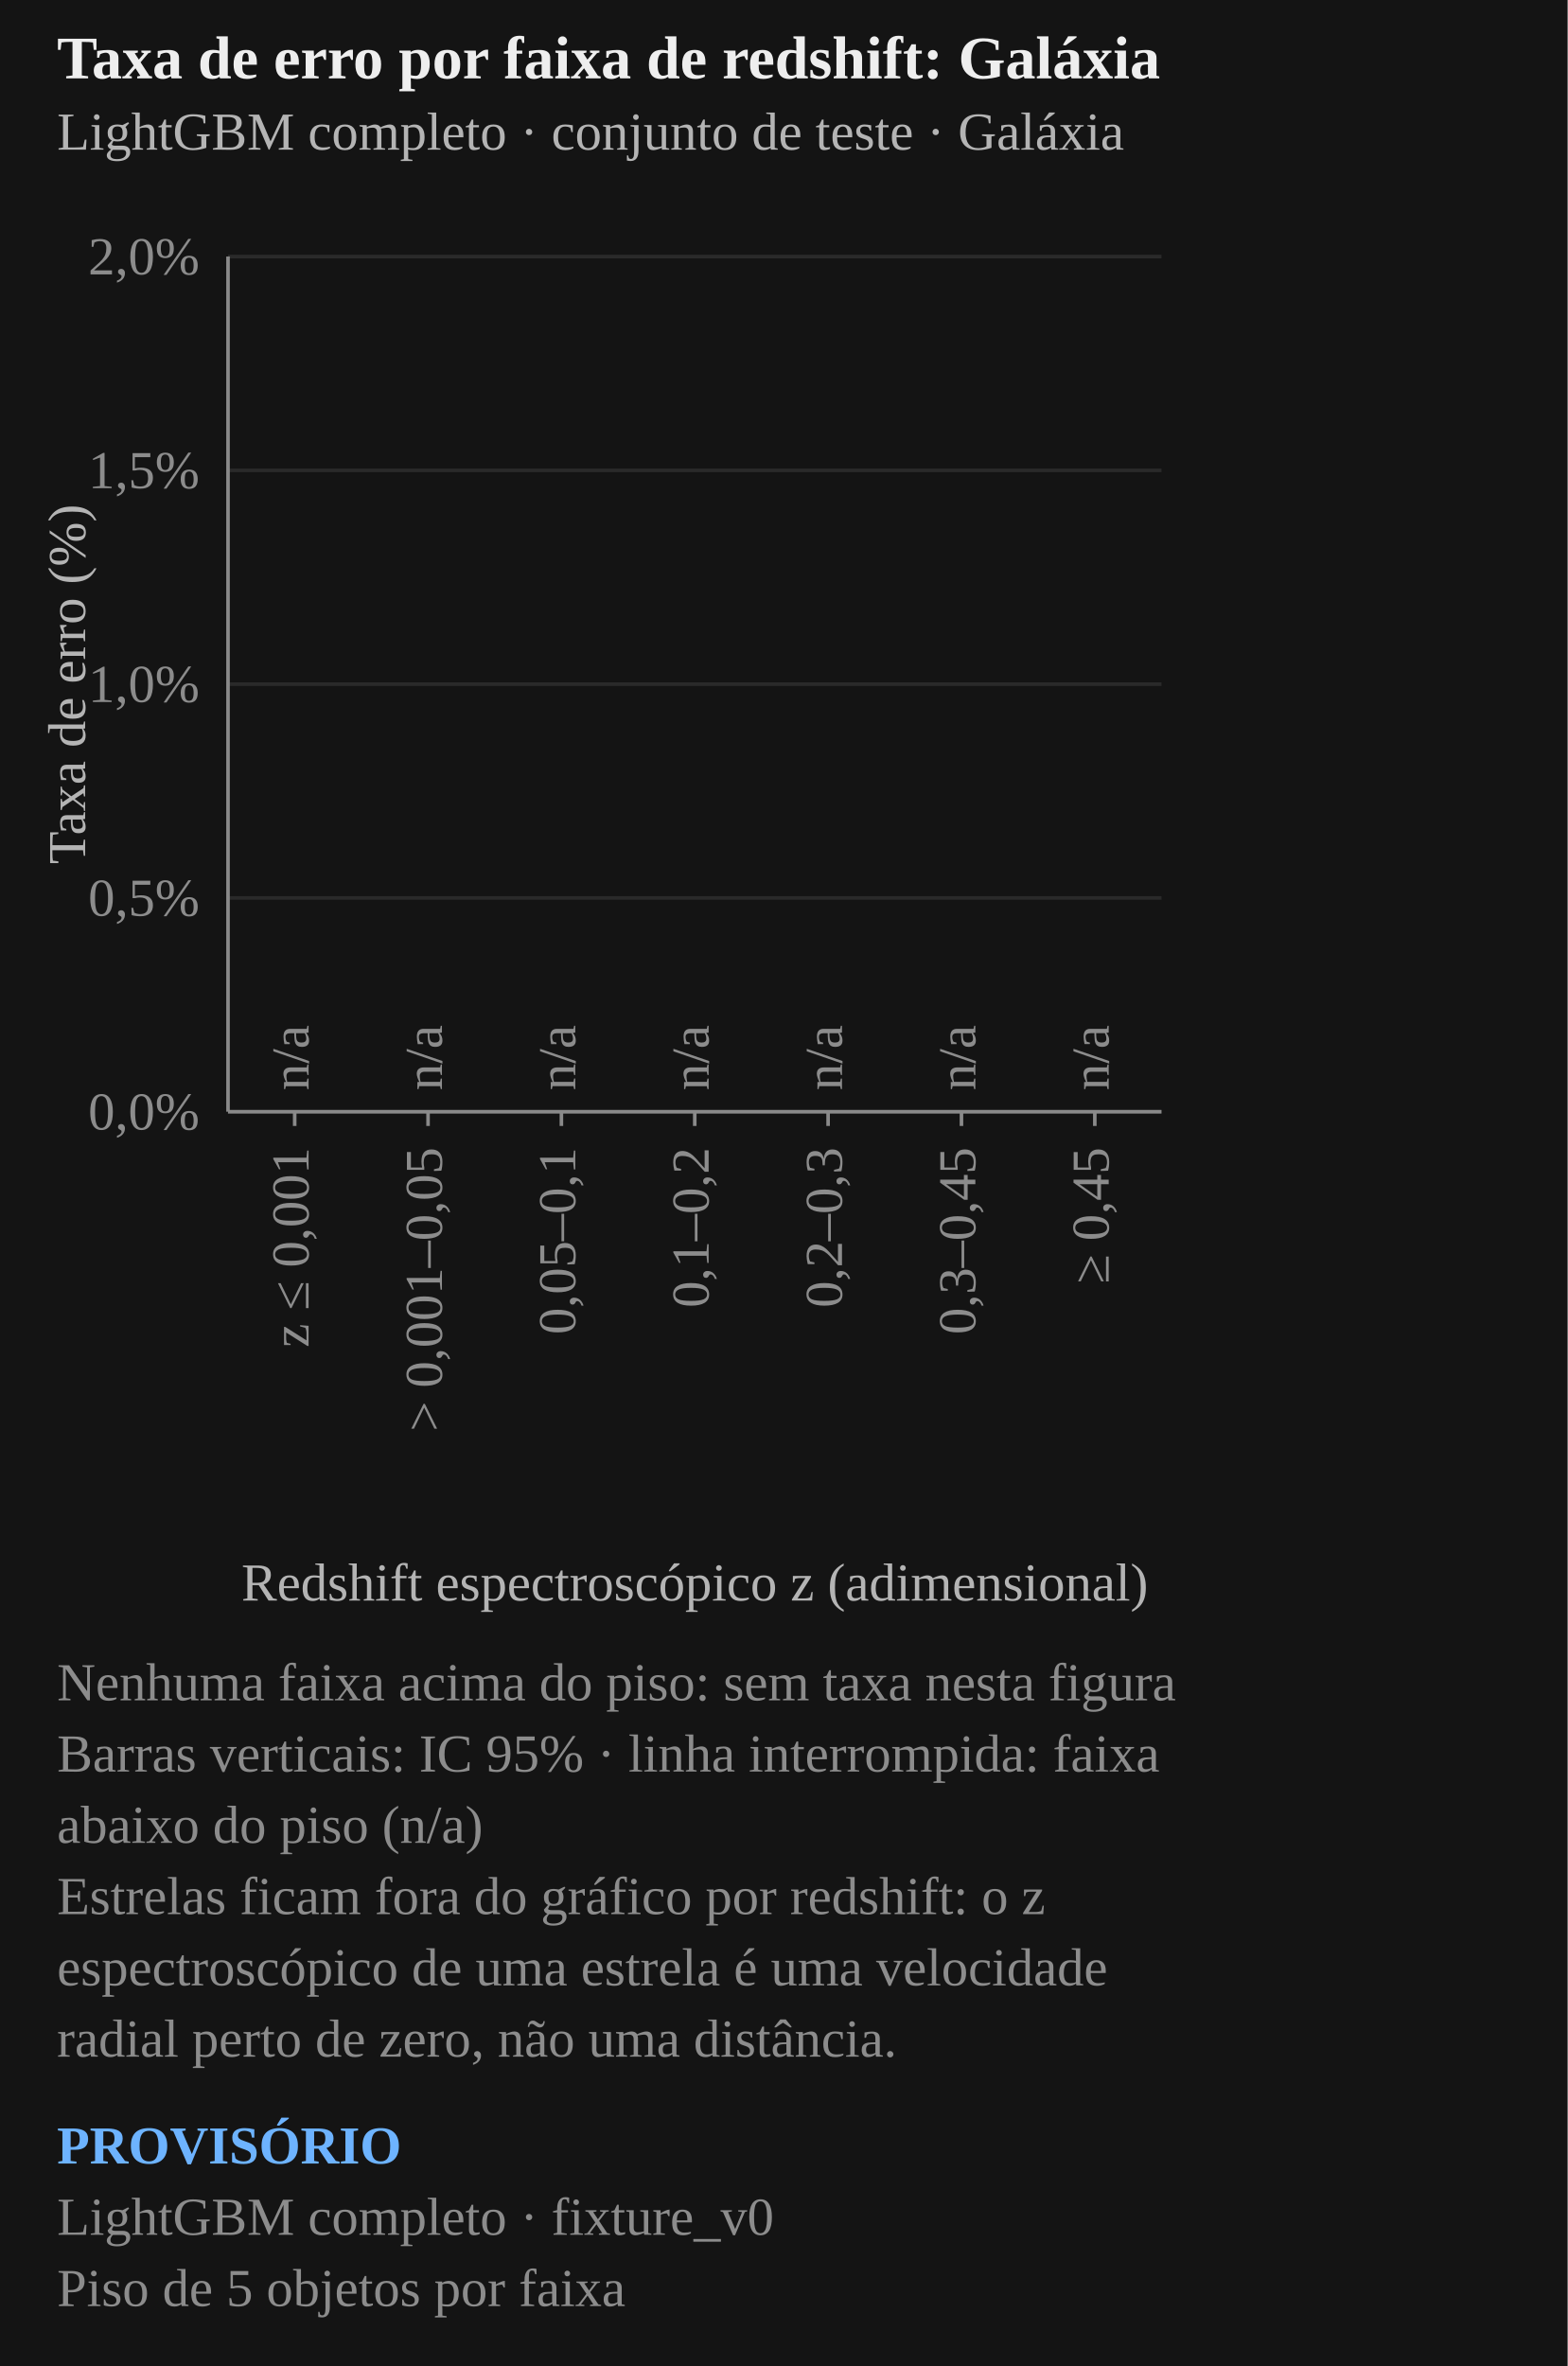
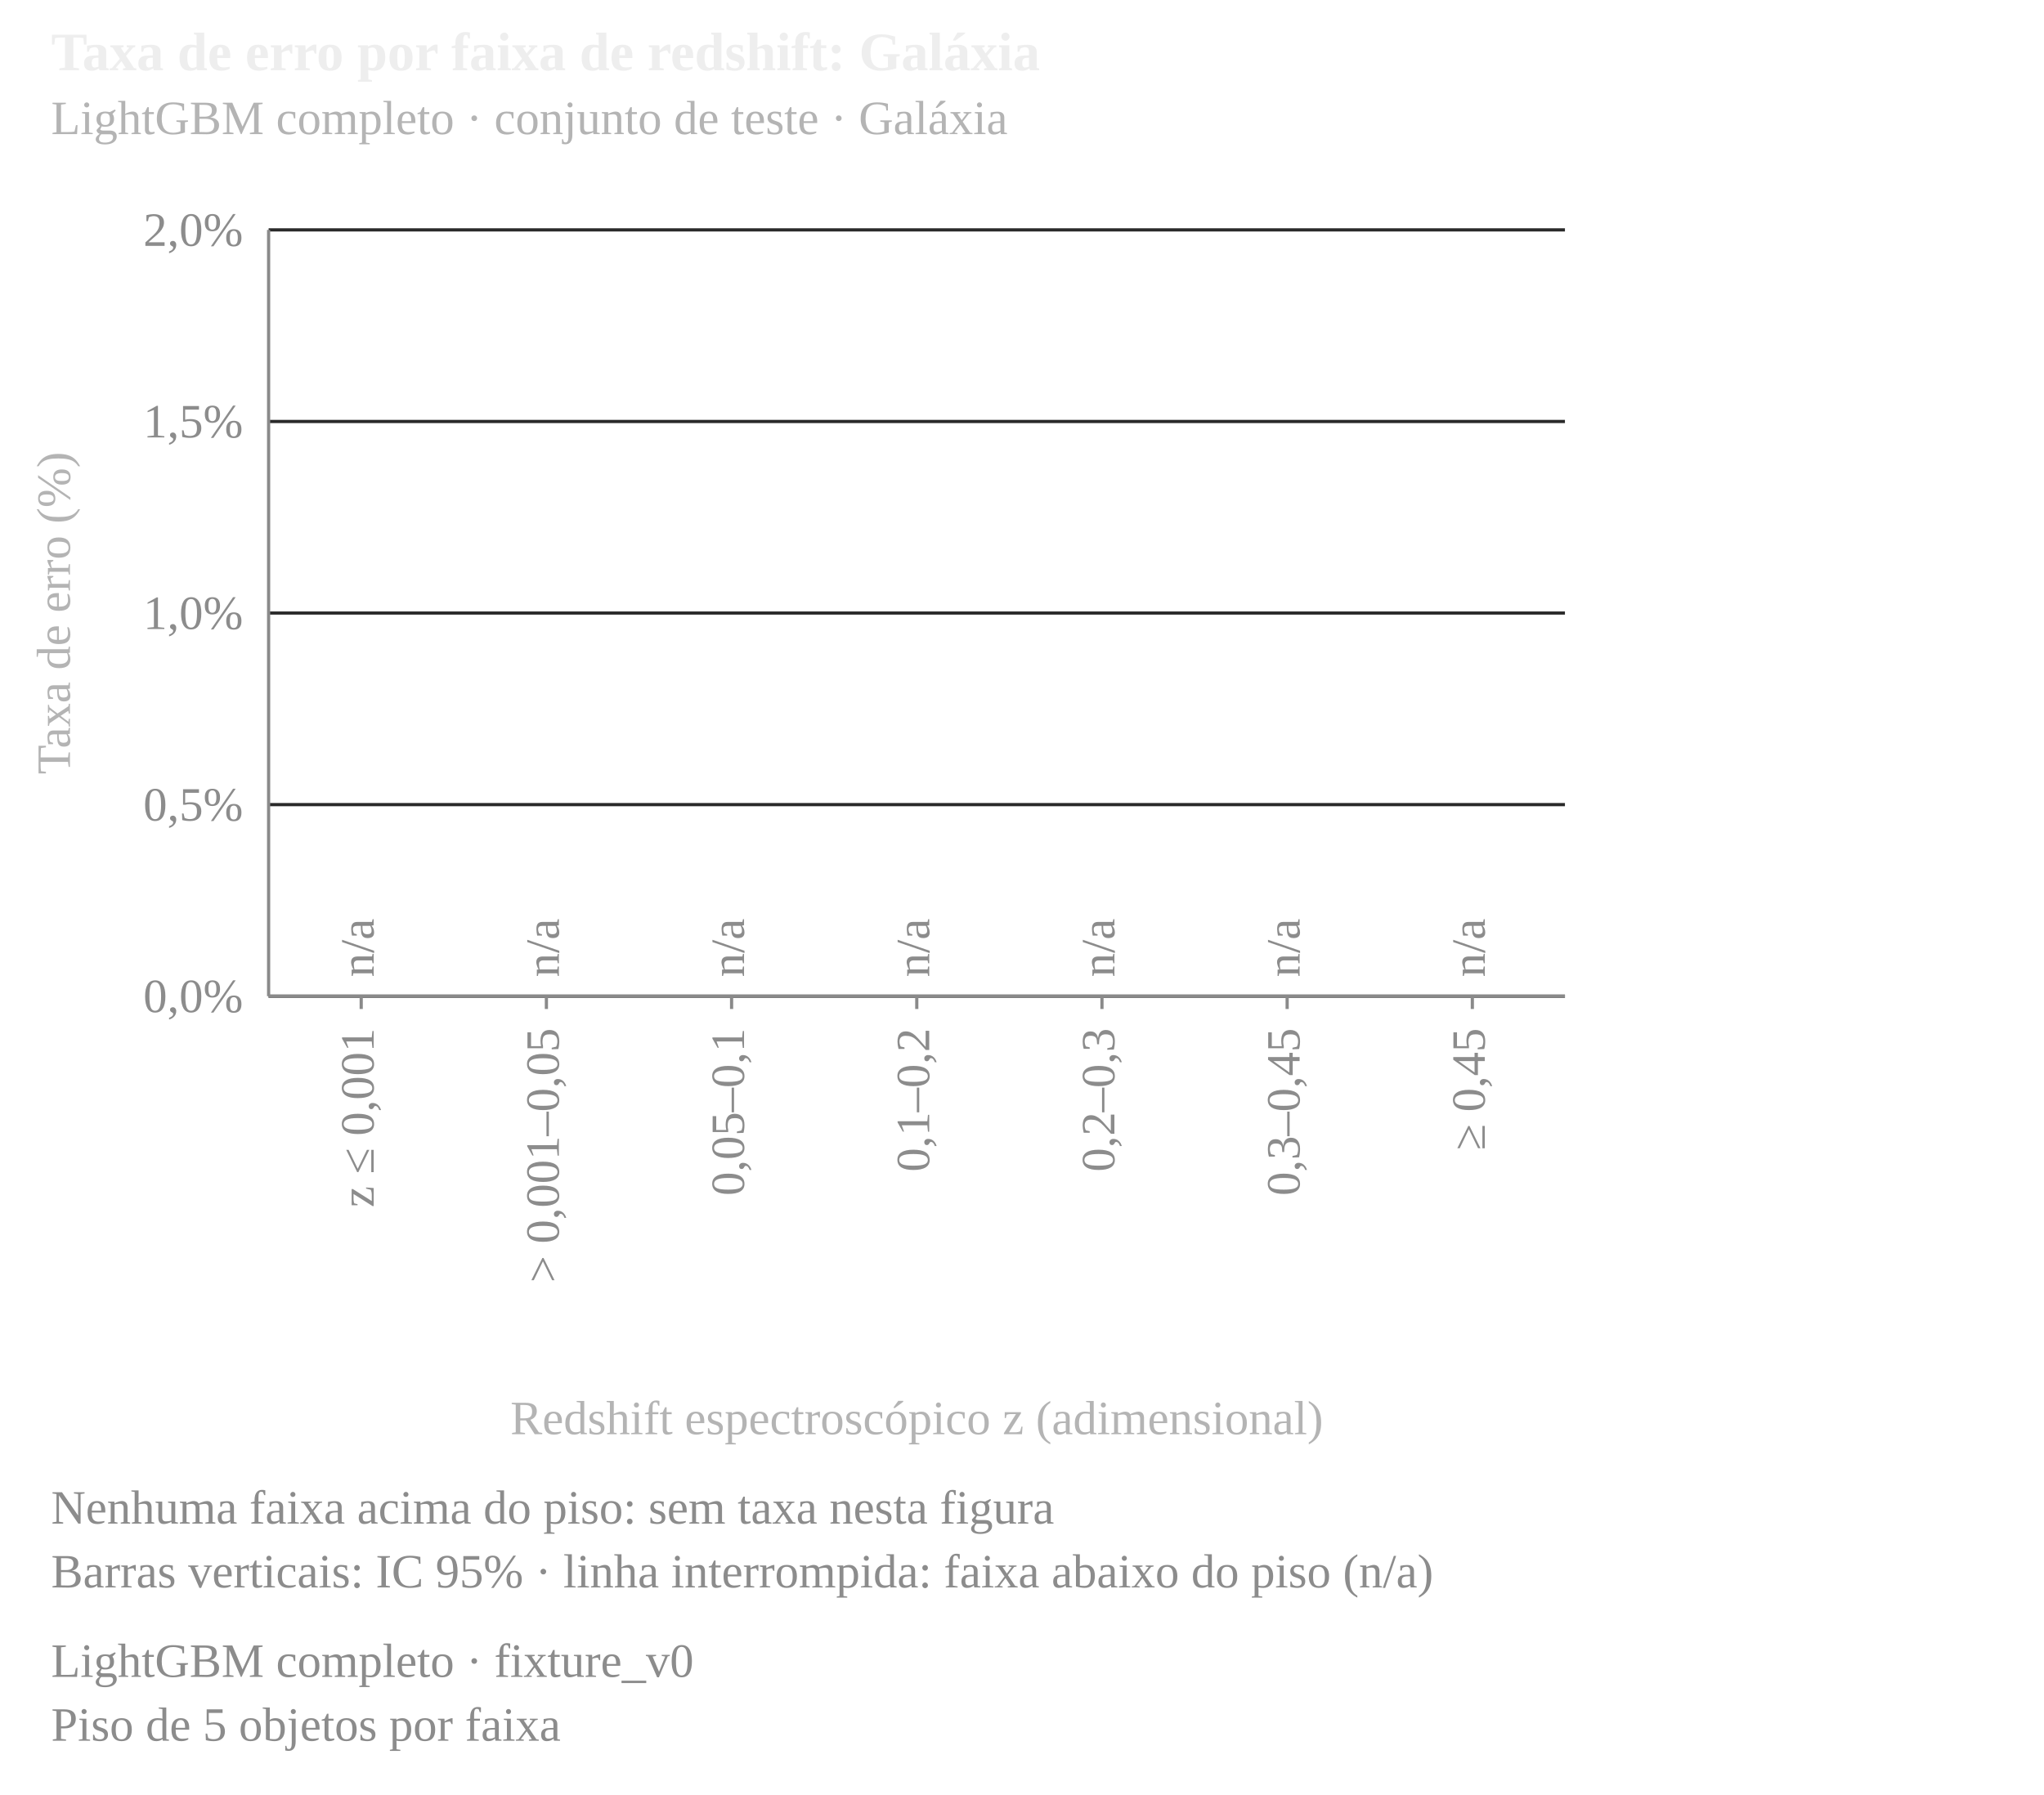
- <svg xmlns="http://www.w3.org/2000/svg" width="440" height="664" viewBox="0 0 440 664" role="img" aria-labelledby="taxa-por-z-galaxy-title" aria-describedby="taxa-por-z-galaxy-desc" stroke-linejoin="round" stroke-linecap="butt" style="max-width:100%;height:auto">
+ <svg xmlns="http://www.w3.org/2000/svg" width="640" height="562" viewBox="0 0 640 562" role="img" aria-labelledby="taxa-por-z-galaxy-title" aria-describedby="taxa-por-z-galaxy-desc" stroke-linejoin="round" stroke-linecap="butt" style="width:100%;min-width:640px;max-width:800px;height:auto">
  <g id="taxa-por-z-galaxy-figure_1">
    <g id="taxa-por-z-galaxy-patch_1">
-       <path d="M 0 664  L 440 664  L 440 0  L 0 0  z " style="fill: #141414" />
+       <path d="M 0 562  L 640 562  L 640 0  L 0 0  L 0 562  z " style="fill: none" />
    </g>
    <g id="taxa-por-z-galaxy-axes_1">
      <g id="taxa-por-z-galaxy-line2d_1">
-         <path d="M 64 312  L 326 312  " style="fill: none; stroke: #2a2a2a" />
+         <path d="M 84.107 312  L 490 312  " style="fill: none; stroke: #2a2a2a" />
      </g>
      <g id="taxa-por-z-galaxy-line2d_2">
-         <path d="M 64 252  L 326 252  " style="fill: none; stroke: #2a2a2a" />
+         <path d="M 84.107 252  L 490 252  " style="fill: none; stroke: #2a2a2a" />
      </g>
      <g id="taxa-por-z-galaxy-line2d_3">
-         <path d="M 64 192  L 326 192  " style="fill: none; stroke: #2a2a2a" />
+         <path d="M 84.107 192  L 490 192  " style="fill: none; stroke: #2a2a2a" />
      </g>
      <g id="taxa-por-z-galaxy-line2d_4">
-         <path d="M 64 132  L 326 132  " style="fill: none; stroke: #2a2a2a" />
+         <path d="M 84.107 132  L 490 132  " style="fill: none; stroke: #2a2a2a" />
      </g>
      <g id="taxa-por-z-galaxy-line2d_5">
-         <path d="M 64 72  L 326 72  " style="fill: none; stroke: #2a2a2a" />
+         <path d="M 84.107 72  L 490 72  " style="fill: none; stroke: #2a2a2a" />
      </g>
      <g id="taxa-por-z-galaxy-line2d_6">
-         <path d="M 64 312  L 326 312  " style="fill: none; stroke: #8a8a8a" />
+         <path d="M 84.107 312  L 490 312  " style="fill: none; stroke: #8a8a8a" />
      </g>
      <g id="taxa-por-z-galaxy-line2d_7">
-         <path d="M 64 72  L 64 312  " style="fill: none; stroke: #8a8a8a" />
+         <path d="M 84.107 72  L 84.107 312  " style="fill: none; stroke: #8a8a8a" />
      </g>
      <g id="taxa-por-z-galaxy-line2d_8">
-         <path d="M 82.714 312  L 82.714 316  " style="fill: none; stroke: #8a8a8a" />
+         <path d="M 113.099 312  L 113.099 316  " style="fill: none; stroke: #8a8a8a" />
      </g>
      <g id="taxa-por-z-galaxy-line2d_9">
-         <path d="M 120.143 312  L 120.143 316  " style="fill: none; stroke: #8a8a8a" />
+         <path d="M 171.084 312  L 171.084 316  " style="fill: none; stroke: #8a8a8a" />
      </g>
      <g id="taxa-por-z-galaxy-line2d_10">
-         <path d="M 157.571 312  L 157.571 316  " style="fill: none; stroke: #8a8a8a" />
+         <path d="M 229.069 312  L 229.069 316  " style="fill: none; stroke: #8a8a8a" />
      </g>
      <g id="taxa-por-z-galaxy-line2d_11">
-         <path d="M 195 312  L 195 316  " style="fill: none; stroke: #8a8a8a" />
+         <path d="M 287.054 312  L 287.054 316  " style="fill: none; stroke: #8a8a8a" />
      </g>
      <g id="taxa-por-z-galaxy-line2d_12">
-         <path d="M 232.429 312  L 232.429 316  " style="fill: none; stroke: #8a8a8a" />
+         <path d="M 345.038 312  L 345.038 316  " style="fill: none; stroke: #8a8a8a" />
      </g>
      <g id="taxa-por-z-galaxy-line2d_13">
-         <path d="M 269.857 312  L 269.857 316  " style="fill: none; stroke: #8a8a8a" />
+         <path d="M 403.023 312  L 403.023 316  " style="fill: none; stroke: #8a8a8a" />
      </g>
      <g id="taxa-por-z-galaxy-line2d_14">
-         <path d="M 307.286 312  L 307.286 316  " style="fill: none; stroke: #8a8a8a" />
+         <path d="M 461.008 312  L 461.008 316  " style="fill: none; stroke: #8a8a8a" />
      </g>
      <g id="taxa-por-z-galaxy-text_1">
        <text style="font-weight: 600; font-size: 17px; font-family: var(--font-sans, 'Inter', 'DejaVu Sans', sans-serif); text-anchor: start; fill: #eeeeee" x="16" y="22" transform="rotate(-0 16 22)">Taxa de erro por faixa de redshift: Galáxia</text>
      </g>
      <g id="taxa-por-z-galaxy-text_2">
        <text style="font-size: 15px; font-family: var(--font-sans, 'Inter', 'DejaVu Sans', sans-serif); text-anchor: start; fill: #b4b4b4" x="16" y="42" transform="rotate(-0 16 42)">LightGBM completo · conjunto de teste · Galáxia</text>
      </g>
      <g id="taxa-por-z-galaxy-text_3">
-         <text style="font-size: 15px; font-family: var(--font-sans, 'Inter', 'DejaVu Sans', sans-serif); text-anchor: end; fill: #8c8c8c" x="56" y="317" transform="rotate(-0 56 317)">0,0%</text>
+         <text style="font-size: 15px; font-family: var(--font-sans, 'Inter', 'DejaVu Sans', sans-serif); text-anchor: end; fill: #8c8c8c" x="76.107" y="317" transform="rotate(-0 76.10703 317)">0,0%</text>
      </g>
      <g id="taxa-por-z-galaxy-text_4">
-         <text style="font-size: 15px; font-family: var(--font-sans, 'Inter', 'DejaVu Sans', sans-serif); text-anchor: end; fill: #8c8c8c" x="56" y="257" transform="rotate(-0 56 257)">0,5%</text>
+         <text style="font-size: 15px; font-family: var(--font-sans, 'Inter', 'DejaVu Sans', sans-serif); text-anchor: end; fill: #8c8c8c" x="76.107" y="257" transform="rotate(-0 76.10703 257)">0,5%</text>
      </g>
      <g id="taxa-por-z-galaxy-text_5">
-         <text style="font-size: 15px; font-family: var(--font-sans, 'Inter', 'DejaVu Sans', sans-serif); text-anchor: end; fill: #8c8c8c" x="56" y="197" transform="rotate(-0 56 197)">1,0%</text>
+         <text style="font-size: 15px; font-family: var(--font-sans, 'Inter', 'DejaVu Sans', sans-serif); text-anchor: end; fill: #8c8c8c" x="76.107" y="197" transform="rotate(-0 76.10703 197)">1,0%</text>
      </g>
      <g id="taxa-por-z-galaxy-text_6">
-         <text style="font-size: 15px; font-family: var(--font-sans, 'Inter', 'DejaVu Sans', sans-serif); text-anchor: end; fill: #8c8c8c" x="56" y="137" transform="rotate(-0 56 137)">1,5%</text>
+         <text style="font-size: 15px; font-family: var(--font-sans, 'Inter', 'DejaVu Sans', sans-serif); text-anchor: end; fill: #8c8c8c" x="76.107" y="137" transform="rotate(-0 76.10703 137)">1,5%</text>
      </g>
      <g id="taxa-por-z-galaxy-text_7">
-         <text style="font-size: 15px; font-family: var(--font-sans, 'Inter', 'DejaVu Sans', sans-serif); text-anchor: end; fill: #8c8c8c" x="56" y="77" transform="rotate(-0 56 77)">2,0%</text>
+         <text style="font-size: 15px; font-family: var(--font-sans, 'Inter', 'DejaVu Sans', sans-serif); text-anchor: end; fill: #8c8c8c" x="76.107" y="77" transform="rotate(-0 76.10703 77)">2,0%</text>
      </g>
      <g id="taxa-por-z-galaxy-text_8">
-         <text style="font-size: 15px; font-family: var(--font-sans, 'Inter', 'DejaVu Sans', sans-serif); text-anchor: end; fill: #8c8c8c" x="86.611" y="322" transform="rotate(-90 86.61077 322)">z ≤ 0,001</text>
+         <text style="font-size: 15px; font-family: var(--font-sans, 'Inter', 'DejaVu Sans', sans-serif); text-anchor: end; fill: #8c8c8c" x="116.996" y="322" transform="rotate(-90 116.9959 322)">z ≤ 0,001</text>
      </g>
      <g id="taxa-por-z-galaxy-text_9">
-         <text style="font-size: 15px; font-family: var(--font-sans, 'Inter', 'DejaVu Sans', sans-serif); text-anchor: start; fill: #8c8c8c" x="86.611" y="306" transform="rotate(-90 86.61077 306)">n/a</text>
+         <text style="font-size: 15px; font-family: var(--font-sans, 'Inter', 'DejaVu Sans', sans-serif); text-anchor: start; fill: #8c8c8c" x="116.996" y="306" transform="rotate(-90 116.9959 306)">n/a</text>
      </g>
      <g id="taxa-por-z-galaxy-text_10">
-         <text style="font-size: 15px; font-family: var(--font-sans, 'Inter', 'DejaVu Sans', sans-serif); text-anchor: end; fill: #8c8c8c" x="124.039" y="322" transform="rotate(-90 124.0393 322)">&gt; 0,001–0,05</text>
+         <text style="font-size: 15px; font-family: var(--font-sans, 'Inter', 'DejaVu Sans', sans-serif); text-anchor: end; fill: #8c8c8c" x="174.981" y="322" transform="rotate(-90 174.9806 322)">&gt; 0,001–0,05</text>
      </g>
      <g id="taxa-por-z-galaxy-text_11">
-         <text style="font-size: 15px; font-family: var(--font-sans, 'Inter', 'DejaVu Sans', sans-serif); text-anchor: start; fill: #8c8c8c" x="124.039" y="306" transform="rotate(-90 124.0393 306)">n/a</text>
+         <text style="font-size: 15px; font-family: var(--font-sans, 'Inter', 'DejaVu Sans', sans-serif); text-anchor: start; fill: #8c8c8c" x="174.981" y="306" transform="rotate(-90 174.9806 306)">n/a</text>
      </g>
      <g id="taxa-por-z-galaxy-text_12">
-         <text style="font-size: 15px; font-family: var(--font-sans, 'Inter', 'DejaVu Sans', sans-serif); text-anchor: end; fill: #8c8c8c" x="161.468" y="322" transform="rotate(-90 161.4679 322)">0,05–0,1</text>
+         <text style="font-size: 15px; font-family: var(--font-sans, 'Inter', 'DejaVu Sans', sans-serif); text-anchor: end; fill: #8c8c8c" x="232.965" y="322" transform="rotate(-90 232.9653 322)">0,05–0,1</text>
      </g>
      <g id="taxa-por-z-galaxy-text_13">
-         <text style="font-size: 15px; font-family: var(--font-sans, 'Inter', 'DejaVu Sans', sans-serif); text-anchor: start; fill: #8c8c8c" x="161.468" y="306" transform="rotate(-90 161.4679 306)">n/a</text>
+         <text style="font-size: 15px; font-family: var(--font-sans, 'Inter', 'DejaVu Sans', sans-serif); text-anchor: start; fill: #8c8c8c" x="232.965" y="306" transform="rotate(-90 232.9653 306)">n/a</text>
      </g>
      <g id="taxa-por-z-galaxy-text_14">
-         <text style="font-size: 15px; font-family: var(--font-sans, 'Inter', 'DejaVu Sans', sans-serif); text-anchor: end; fill: #8c8c8c" x="198.896" y="322" transform="rotate(-90 198.8965 322)">0,1–0,2</text>
+         <text style="font-size: 15px; font-family: var(--font-sans, 'Inter', 'DejaVu Sans', sans-serif); text-anchor: end; fill: #8c8c8c" x="290.95" y="322" transform="rotate(-90 290.95 322)">0,1–0,2</text>
      </g>
      <g id="taxa-por-z-galaxy-text_15">
-         <text style="font-size: 15px; font-family: var(--font-sans, 'Inter', 'DejaVu Sans', sans-serif); text-anchor: start; fill: #8c8c8c" x="198.896" y="306" transform="rotate(-90 198.8965 306)">n/a</text>
+         <text style="font-size: 15px; font-family: var(--font-sans, 'Inter', 'DejaVu Sans', sans-serif); text-anchor: start; fill: #8c8c8c" x="290.95" y="306" transform="rotate(-90 290.95 306)">n/a</text>
      </g>
      <g id="taxa-por-z-galaxy-text_16">
-         <text style="font-size: 15px; font-family: var(--font-sans, 'Inter', 'DejaVu Sans', sans-serif); text-anchor: end; fill: #8c8c8c" x="236.325" y="322" transform="rotate(-90 236.3251 322)">0,2–0,3</text>
+         <text style="font-size: 15px; font-family: var(--font-sans, 'Inter', 'DejaVu Sans', sans-serif); text-anchor: end; fill: #8c8c8c" x="348.935" y="322" transform="rotate(-90 348.9347 322)">0,2–0,3</text>
      </g>
      <g id="taxa-por-z-galaxy-text_17">
-         <text style="font-size: 15px; font-family: var(--font-sans, 'Inter', 'DejaVu Sans', sans-serif); text-anchor: start; fill: #8c8c8c" x="236.325" y="306" transform="rotate(-90 236.3251 306)">n/a</text>
+         <text style="font-size: 15px; font-family: var(--font-sans, 'Inter', 'DejaVu Sans', sans-serif); text-anchor: start; fill: #8c8c8c" x="348.935" y="306" transform="rotate(-90 348.9347 306)">n/a</text>
      </g>
      <g id="taxa-por-z-galaxy-text_18">
-         <text style="font-size: 15px; font-family: var(--font-sans, 'Inter', 'DejaVu Sans', sans-serif); text-anchor: end; fill: #8c8c8c" x="273.754" y="322" transform="rotate(-90 273.7536 322)">0,3–0,45</text>
+         <text style="font-size: 15px; font-family: var(--font-sans, 'Inter', 'DejaVu Sans', sans-serif); text-anchor: end; fill: #8c8c8c" x="406.919" y="322" transform="rotate(-90 406.9194 322)">0,3–0,45</text>
      </g>
      <g id="taxa-por-z-galaxy-text_19">
-         <text style="font-size: 15px; font-family: var(--font-sans, 'Inter', 'DejaVu Sans', sans-serif); text-anchor: start; fill: #8c8c8c" x="273.754" y="306" transform="rotate(-90 273.7536 306)">n/a</text>
+         <text style="font-size: 15px; font-family: var(--font-sans, 'Inter', 'DejaVu Sans', sans-serif); text-anchor: start; fill: #8c8c8c" x="406.919" y="306" transform="rotate(-90 406.9194 306)">n/a</text>
      </g>
      <g id="taxa-por-z-galaxy-text_20">
-         <text style="font-size: 15px; font-family: var(--font-sans, 'Inter', 'DejaVu Sans', sans-serif); text-anchor: end; fill: #8c8c8c" x="311.182" y="322" transform="rotate(-90 311.1822 322)">≥ 0,45</text>
+         <text style="font-size: 15px; font-family: var(--font-sans, 'Inter', 'DejaVu Sans', sans-serif); text-anchor: end; fill: #8c8c8c" x="464.904" y="322" transform="rotate(-90 464.9041 322)">≥ 0,45</text>
      </g>
      <g id="taxa-por-z-galaxy-text_21">
-         <text style="font-size: 15px; font-family: var(--font-sans, 'Inter', 'DejaVu Sans', sans-serif); text-anchor: start; fill: #8c8c8c" x="311.182" y="306" transform="rotate(-90 311.1822 306)">n/a</text>
+         <text style="font-size: 15px; font-family: var(--font-sans, 'Inter', 'DejaVu Sans', sans-serif); text-anchor: start; fill: #8c8c8c" x="464.904" y="306" transform="rotate(-90 464.9041 306)">n/a</text>
      </g>
      <g id="taxa-por-z-galaxy-text_22">
-         <text style="font-size: 15px; font-family: var(--font-sans, 'Inter', 'DejaVu Sans', sans-serif); text-anchor: middle; fill: #b4b4b4" x="195" y="449.177" transform="rotate(-0 195 449.1773)">Redshift espectroscópico z (adimensional)</text>
+         <text style="font-size: 15px; font-family: var(--font-sans, 'Inter', 'DejaVu Sans', sans-serif); text-anchor: middle; fill: #b4b4b4" x="287.054" y="449.177" transform="rotate(-0 287.0535 449.1773)">Redshift espectroscópico z (adimensional)</text>
      </g>
      <g id="taxa-por-z-galaxy-text_23">
-         <text style="font-size: 15px; font-family: var(--font-sans, 'Inter', 'DejaVu Sans', sans-serif); text-anchor: middle; fill: #b4b4b4" x="23.897" y="192" transform="rotate(-90 23.89707 192)">Taxa de erro (%)</text>
+         <text style="font-size: 15px; font-family: var(--font-sans, 'Inter', 'DejaVu Sans', sans-serif); text-anchor: middle; fill: #b4b4b4" x="21.897" y="192" transform="rotate(-90 21.89707 192)">Taxa de erro (%)</text>
      </g>
      <g id="taxa-por-z-galaxy-text_24">
        <text style="font-size: 15px; font-family: var(--font-sans, 'Inter', 'DejaVu Sans', sans-serif); text-anchor: start; fill: #8c8c8c" x="16" y="477.177" transform="rotate(-0 16 477.1773)">Nenhuma faixa acima do piso: sem taxa nesta figura</text>
      </g>
      <g id="taxa-por-z-galaxy-text_25">
-         <text style="font-size: 15px; font-family: var(--font-sans, 'Inter', 'DejaVu Sans', sans-serif); text-anchor: start; fill: #8c8c8c" x="16" y="497.177" transform="rotate(-0 16 497.1773)">Barras verticais: IC 95% · linha interrompida: faixa</text>
+         <text style="font-size: 15px; font-family: var(--font-sans, 'Inter', 'DejaVu Sans', sans-serif); text-anchor: start; fill: #8c8c8c" x="16" y="497.177" transform="rotate(-0 16 497.1773)">Barras verticais: IC 95% · linha interrompida: faixa abaixo do piso (n/a)</text>
      </g>
      <g id="taxa-por-z-galaxy-text_26">
-         <text style="font-size: 15px; font-family: var(--font-sans, 'Inter', 'DejaVu Sans', sans-serif); text-anchor: start; fill: #8c8c8c" x="16" y="517.177" transform="rotate(-0 16 517.1773)">abaixo do piso (n/a)</text>
+         <text style="font-size: 15px; font-family: var(--font-sans, 'Inter', 'DejaVu Sans', sans-serif); text-anchor: start; fill: #8c8c8c" x="16" y="525.177" transform="rotate(-0 16 525.1773)">LightGBM completo · fixture_v0</text>
      </g>
      <g id="taxa-por-z-galaxy-text_27">
-         <text style="font-size: 15px; font-family: var(--font-sans, 'Inter', 'DejaVu Sans', sans-serif); text-anchor: start; fill: #8c8c8c" x="16" y="537.177" transform="rotate(-0 16 537.1773)">Estrelas ficam fora do gráfico por redshift: o z</text>
-       </g>
-       <g id="taxa-por-z-galaxy-text_28">
-         <text style="font-size: 15px; font-family: var(--font-sans, 'Inter', 'DejaVu Sans', sans-serif); text-anchor: start; fill: #8c8c8c" x="16" y="557.177" transform="rotate(-0 16 557.1773)">espectroscópico de uma estrela é uma velocidade</text>
-       </g>
-       <g id="taxa-por-z-galaxy-text_29">
-         <text style="font-size: 15px; font-family: var(--font-sans, 'Inter', 'DejaVu Sans', sans-serif); text-anchor: start; fill: #8c8c8c" x="16" y="577.177" transform="rotate(-0 16 577.1773)">radial perto de zero, não uma distância.</text>
-       </g>
-       <g id="taxa-por-z-galaxy-text_30">
-         <text style="font-weight: 600; font-size: 15px; font-family: var(--font-sans, 'Inter', 'DejaVu Sans', sans-serif); text-anchor: start; fill: #6db3ff" x="16" y="607.177" transform="rotate(-0 16 607.1773)">PROVISÓRIO</text>
-       </g>
-       <g id="taxa-por-z-galaxy-text_31">
-         <text style="font-size: 15px; font-family: var(--font-sans, 'Inter', 'DejaVu Sans', sans-serif); text-anchor: start; fill: #8c8c8c" x="16" y="627.177" transform="rotate(-0 16 627.1773)">LightGBM completo · fixture_v0</text>
-       </g>
-       <g id="taxa-por-z-galaxy-text_32">
-         <text style="font-size: 15px; font-family: var(--font-sans, 'Inter', 'DejaVu Sans', sans-serif); text-anchor: start; fill: #8c8c8c" x="16" y="647.177" transform="rotate(-0 16 647.1773)">Piso de 5 objetos por faixa</text>
+         <text style="font-size: 15px; font-family: var(--font-sans, 'Inter', 'DejaVu Sans', sans-serif); text-anchor: start; fill: #8c8c8c" x="16" y="545.177" transform="rotate(-0 16 545.1773)">Piso de 5 objetos por faixa</text>
      </g>
    </g>
  </g>
</svg>
